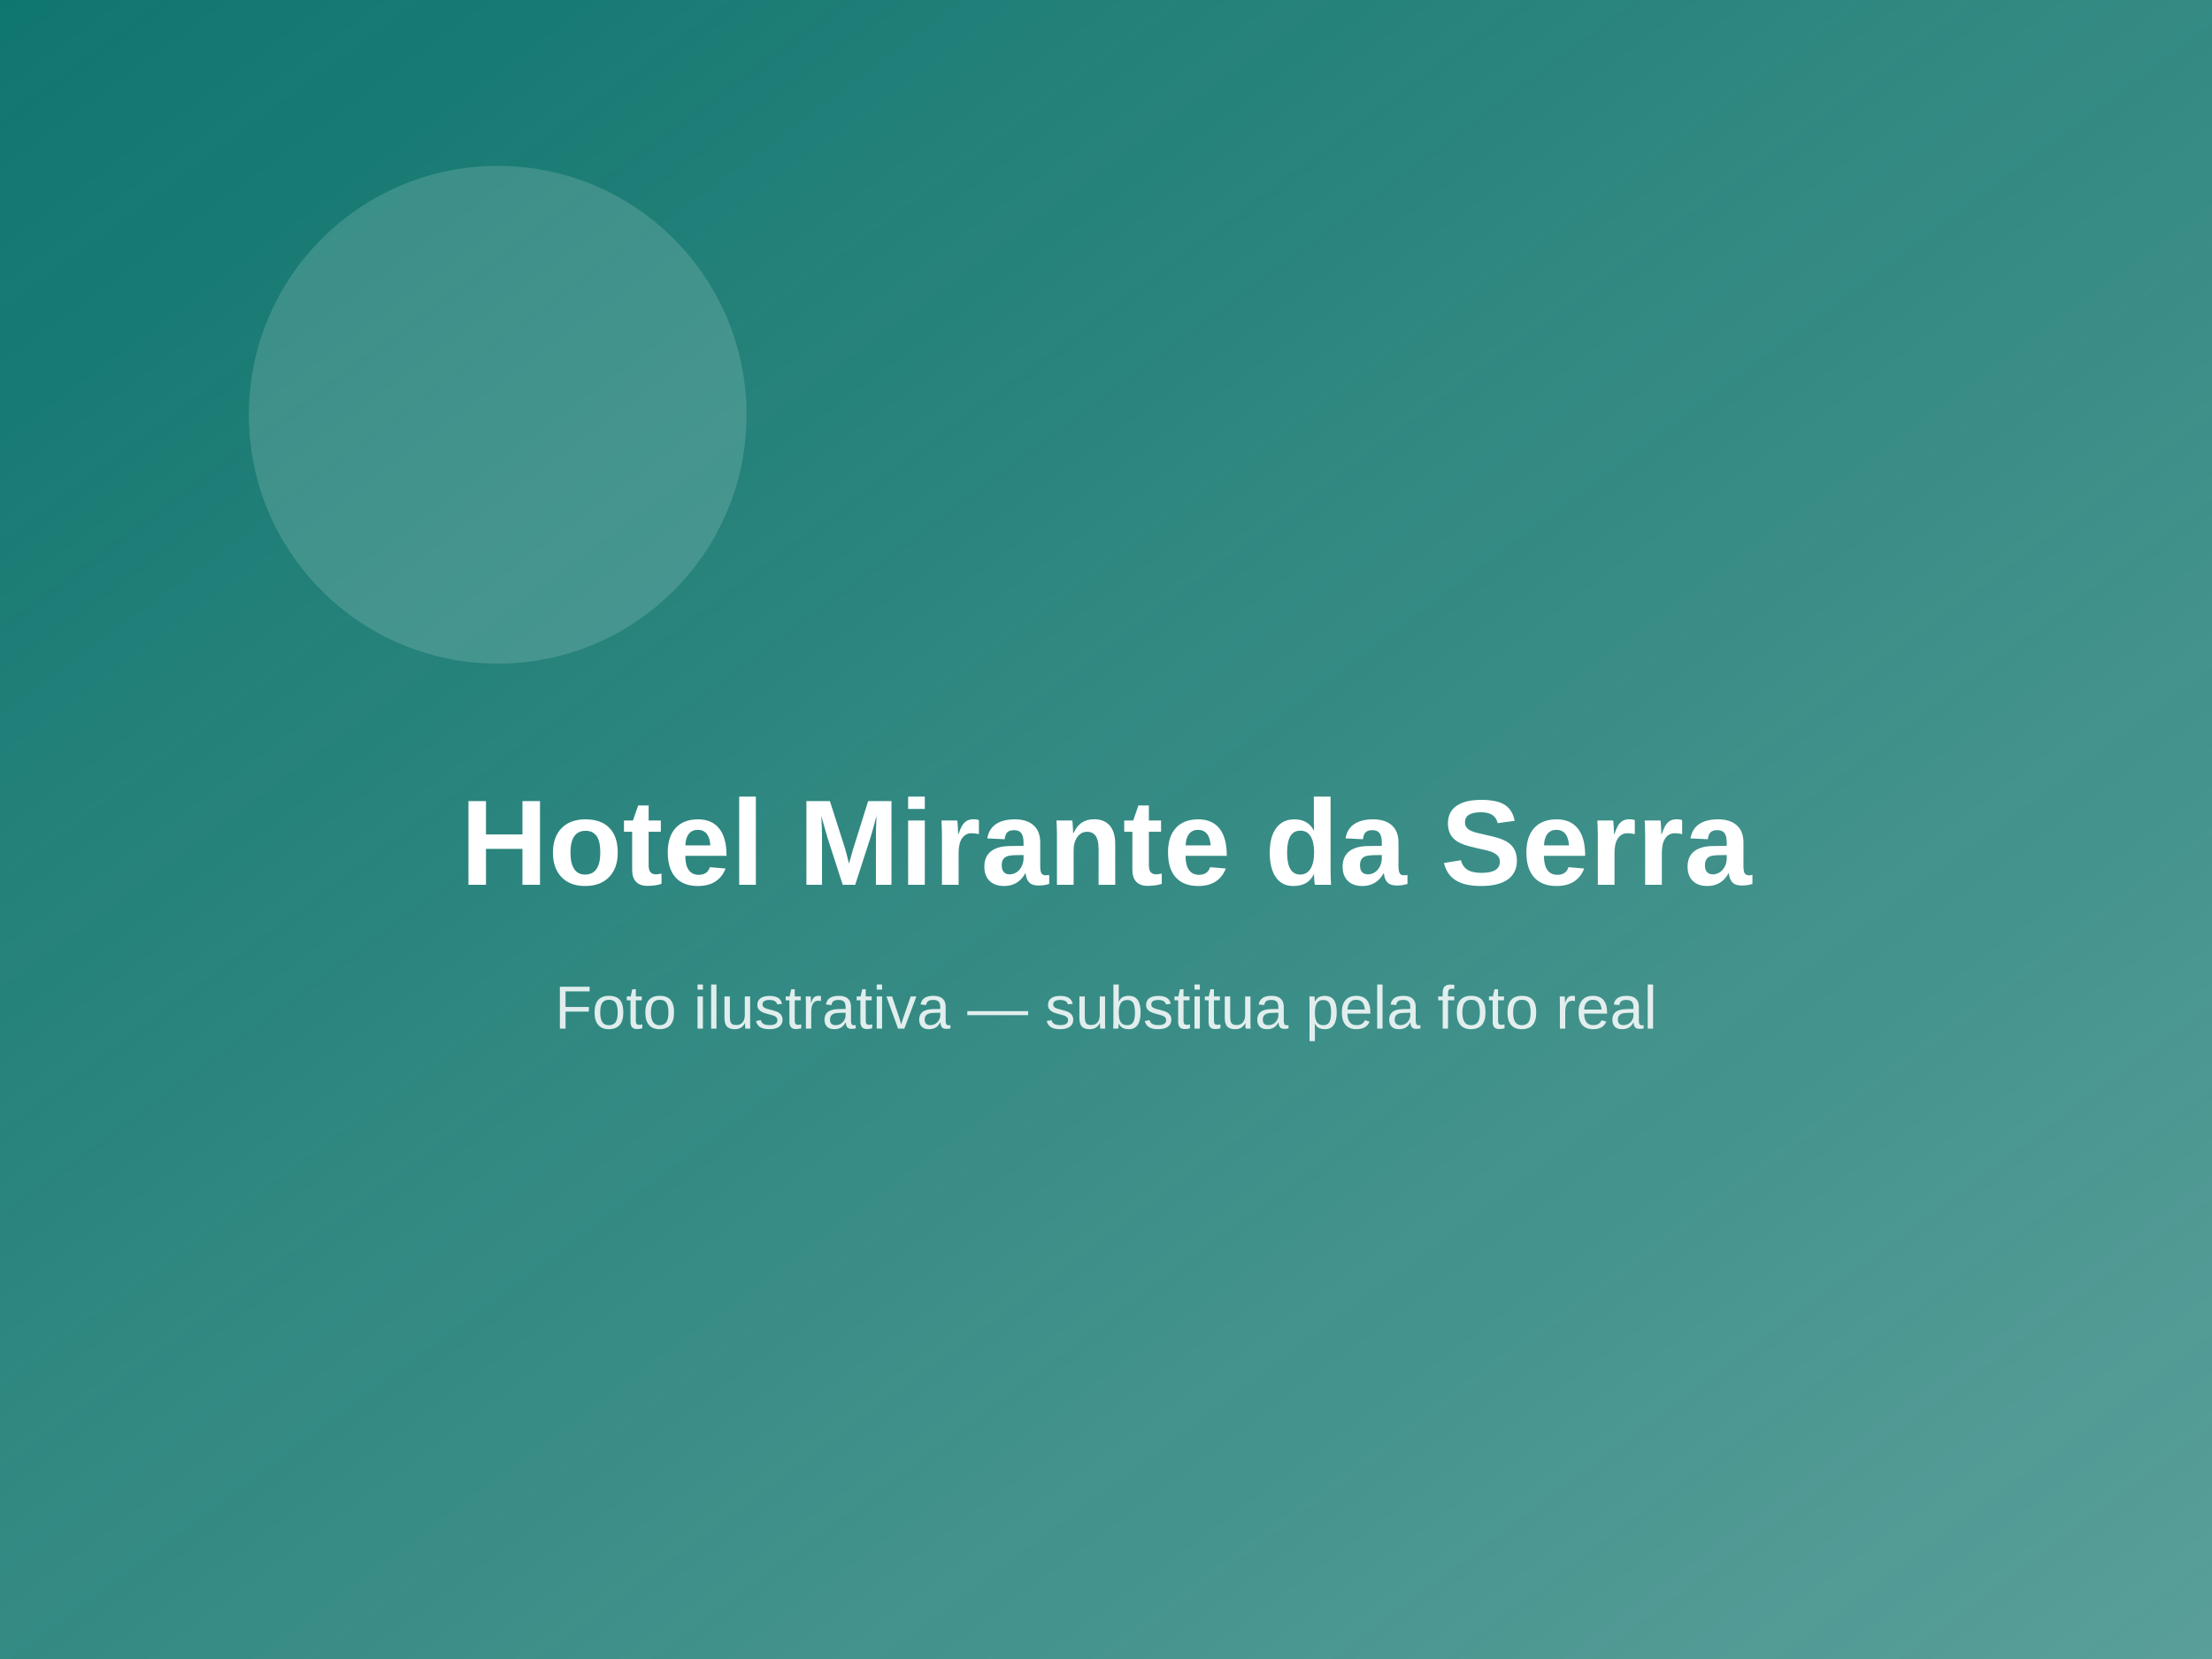
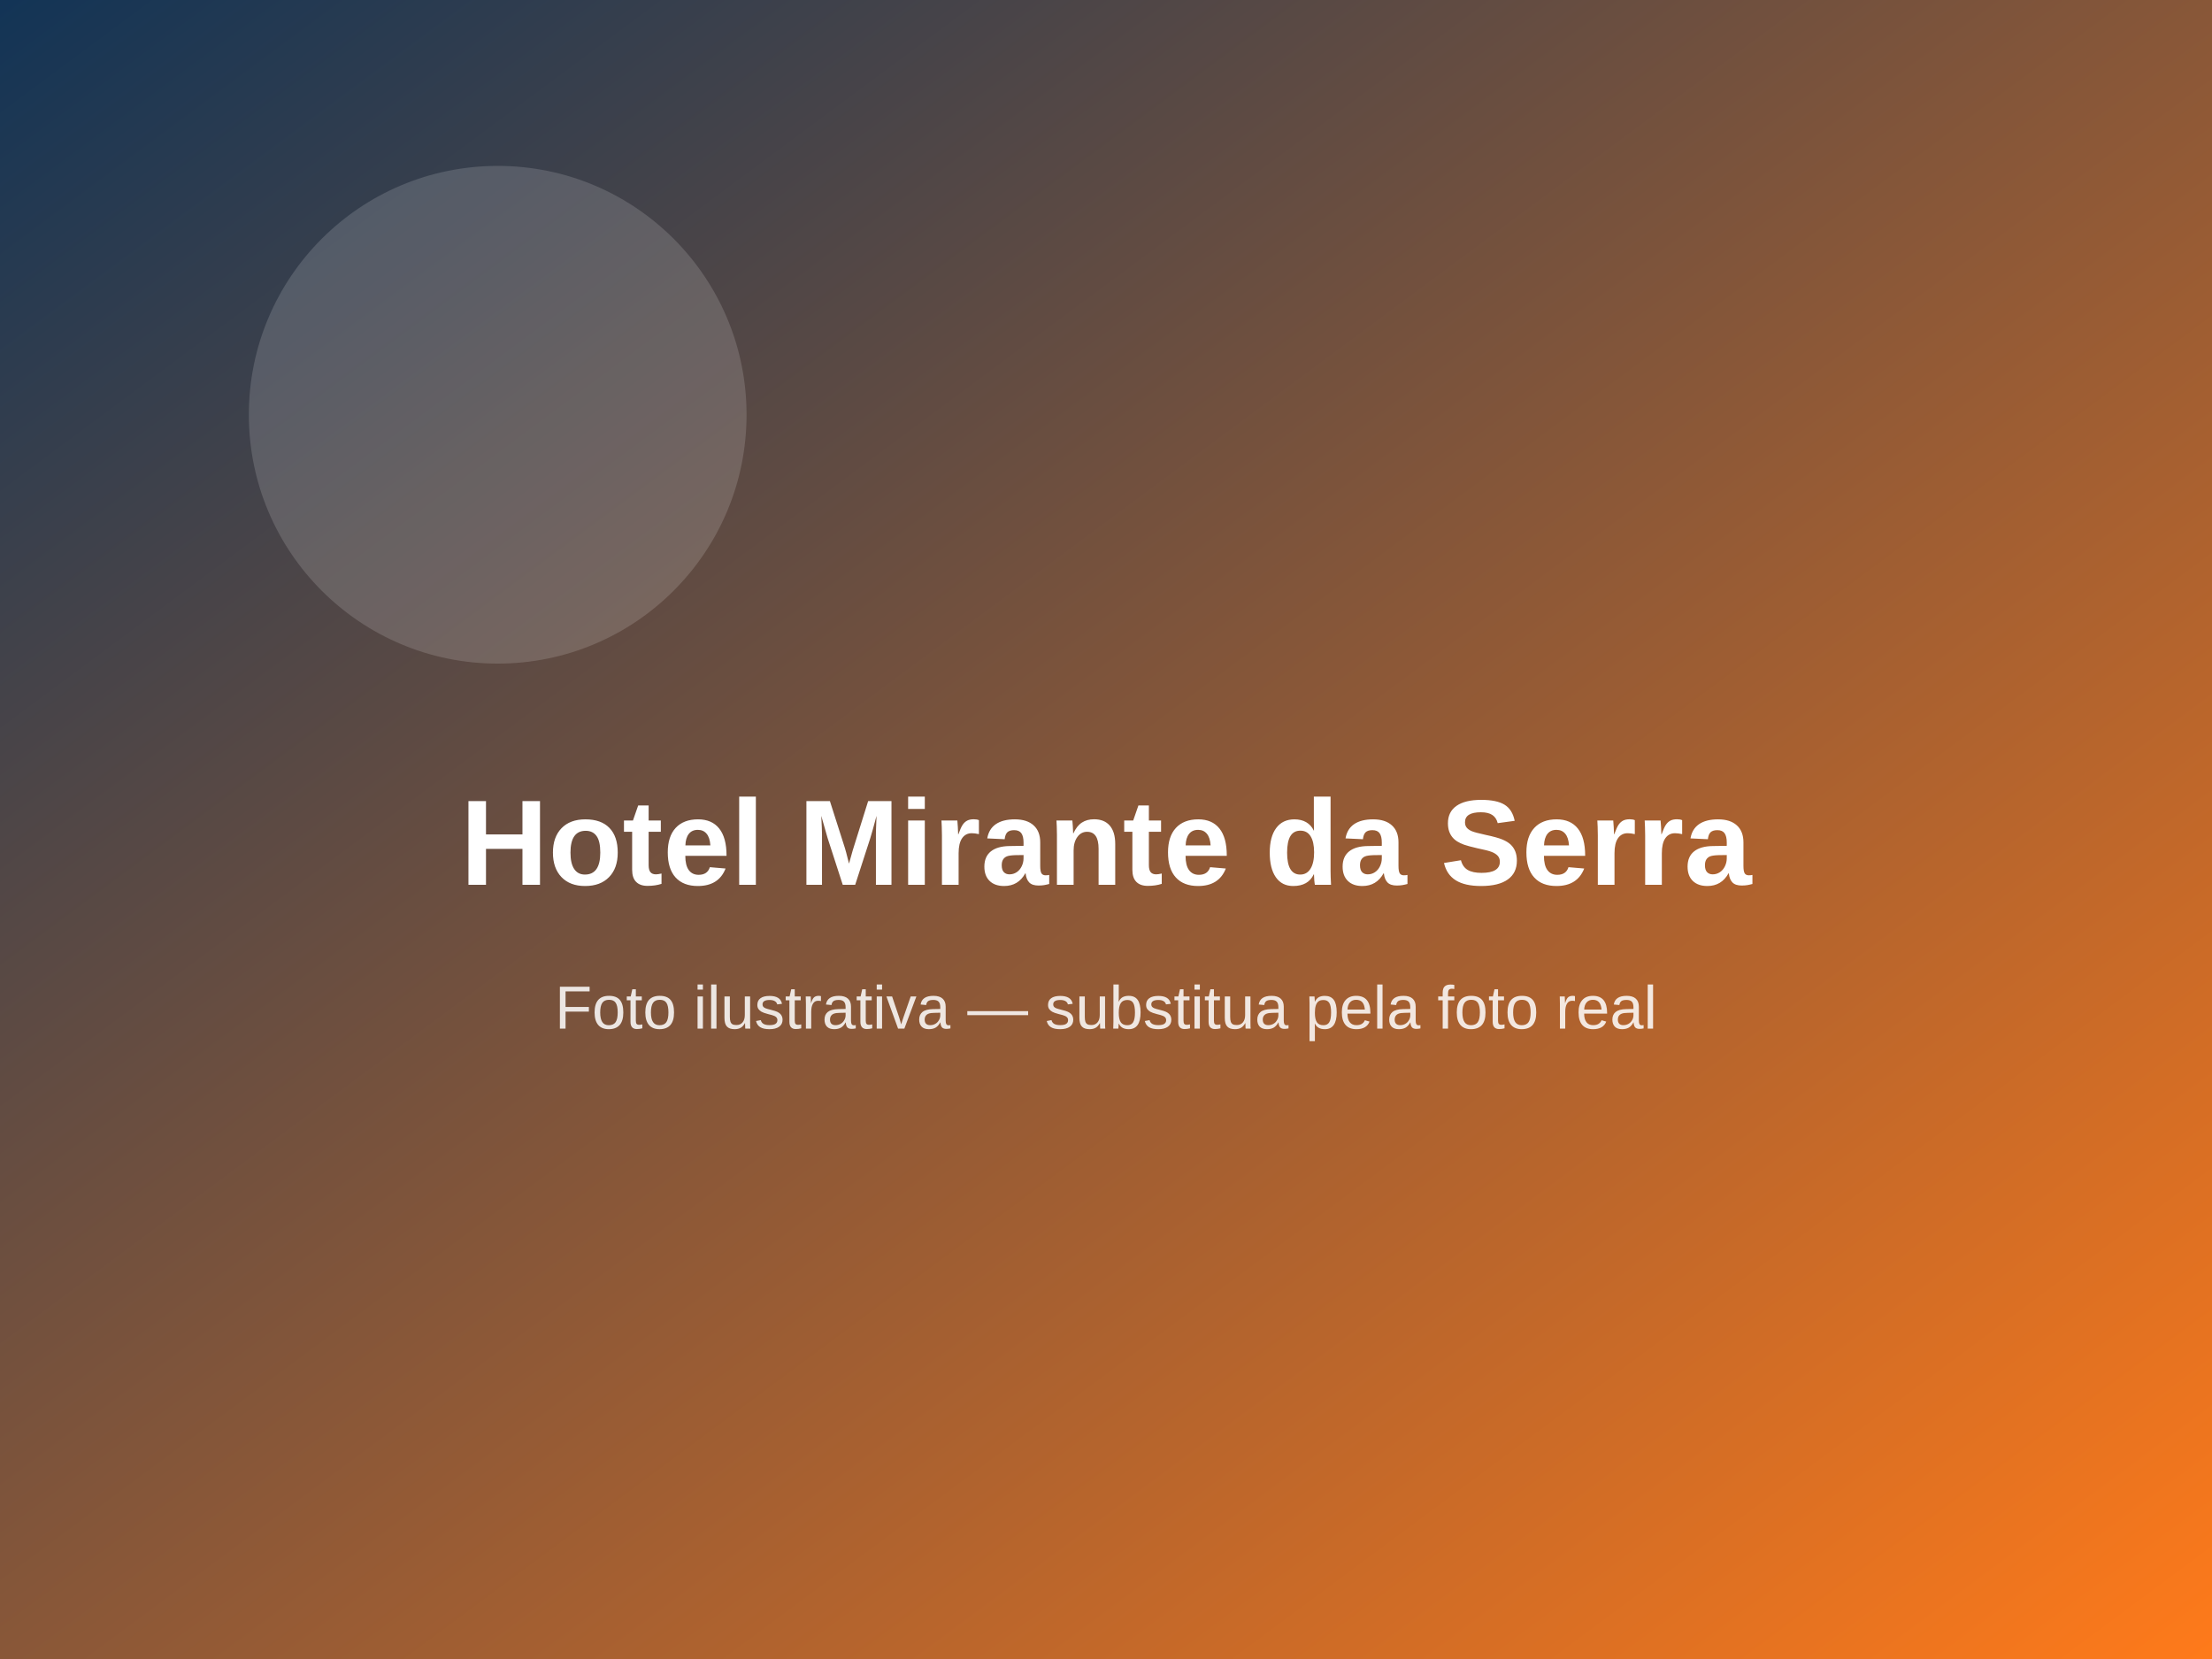
<svg xmlns="http://www.w3.org/2000/svg" viewBox="0 0 800 600" role="img" aria-label="Imagem ilustrativa de Hotel Mirante da Serra">
  <defs>
    <linearGradient id="g" x1="0" y1="0" x2="1" y2="1">
-       <stop offset="0" stop-color="#0f766e" />
-       <stop offset="1" stop-color="#0f766eaa" />
+       <stop offset="0" stop-color="#123456" />
+       <stop offset="1" stop-color="#ff7a1a" />
    </linearGradient>
  </defs>
  <rect width="800" height="600" fill="url(#g)" />
  <circle cx="180" cy="150" r="90" fill="#fff" opacity=".15" />
  <text x="400" y="320" font-family="Arial,Helvetica,sans-serif" font-size="44" font-weight="700" text-anchor="middle" fill="#fff">Hotel Mirante da Serra</text>
  <text x="400" y="372" font-family="Arial,Helvetica,sans-serif" font-size="22" text-anchor="middle" fill="#fff" opacity=".85">Foto ilustrativa — substitua pela foto real</text>
</svg>
